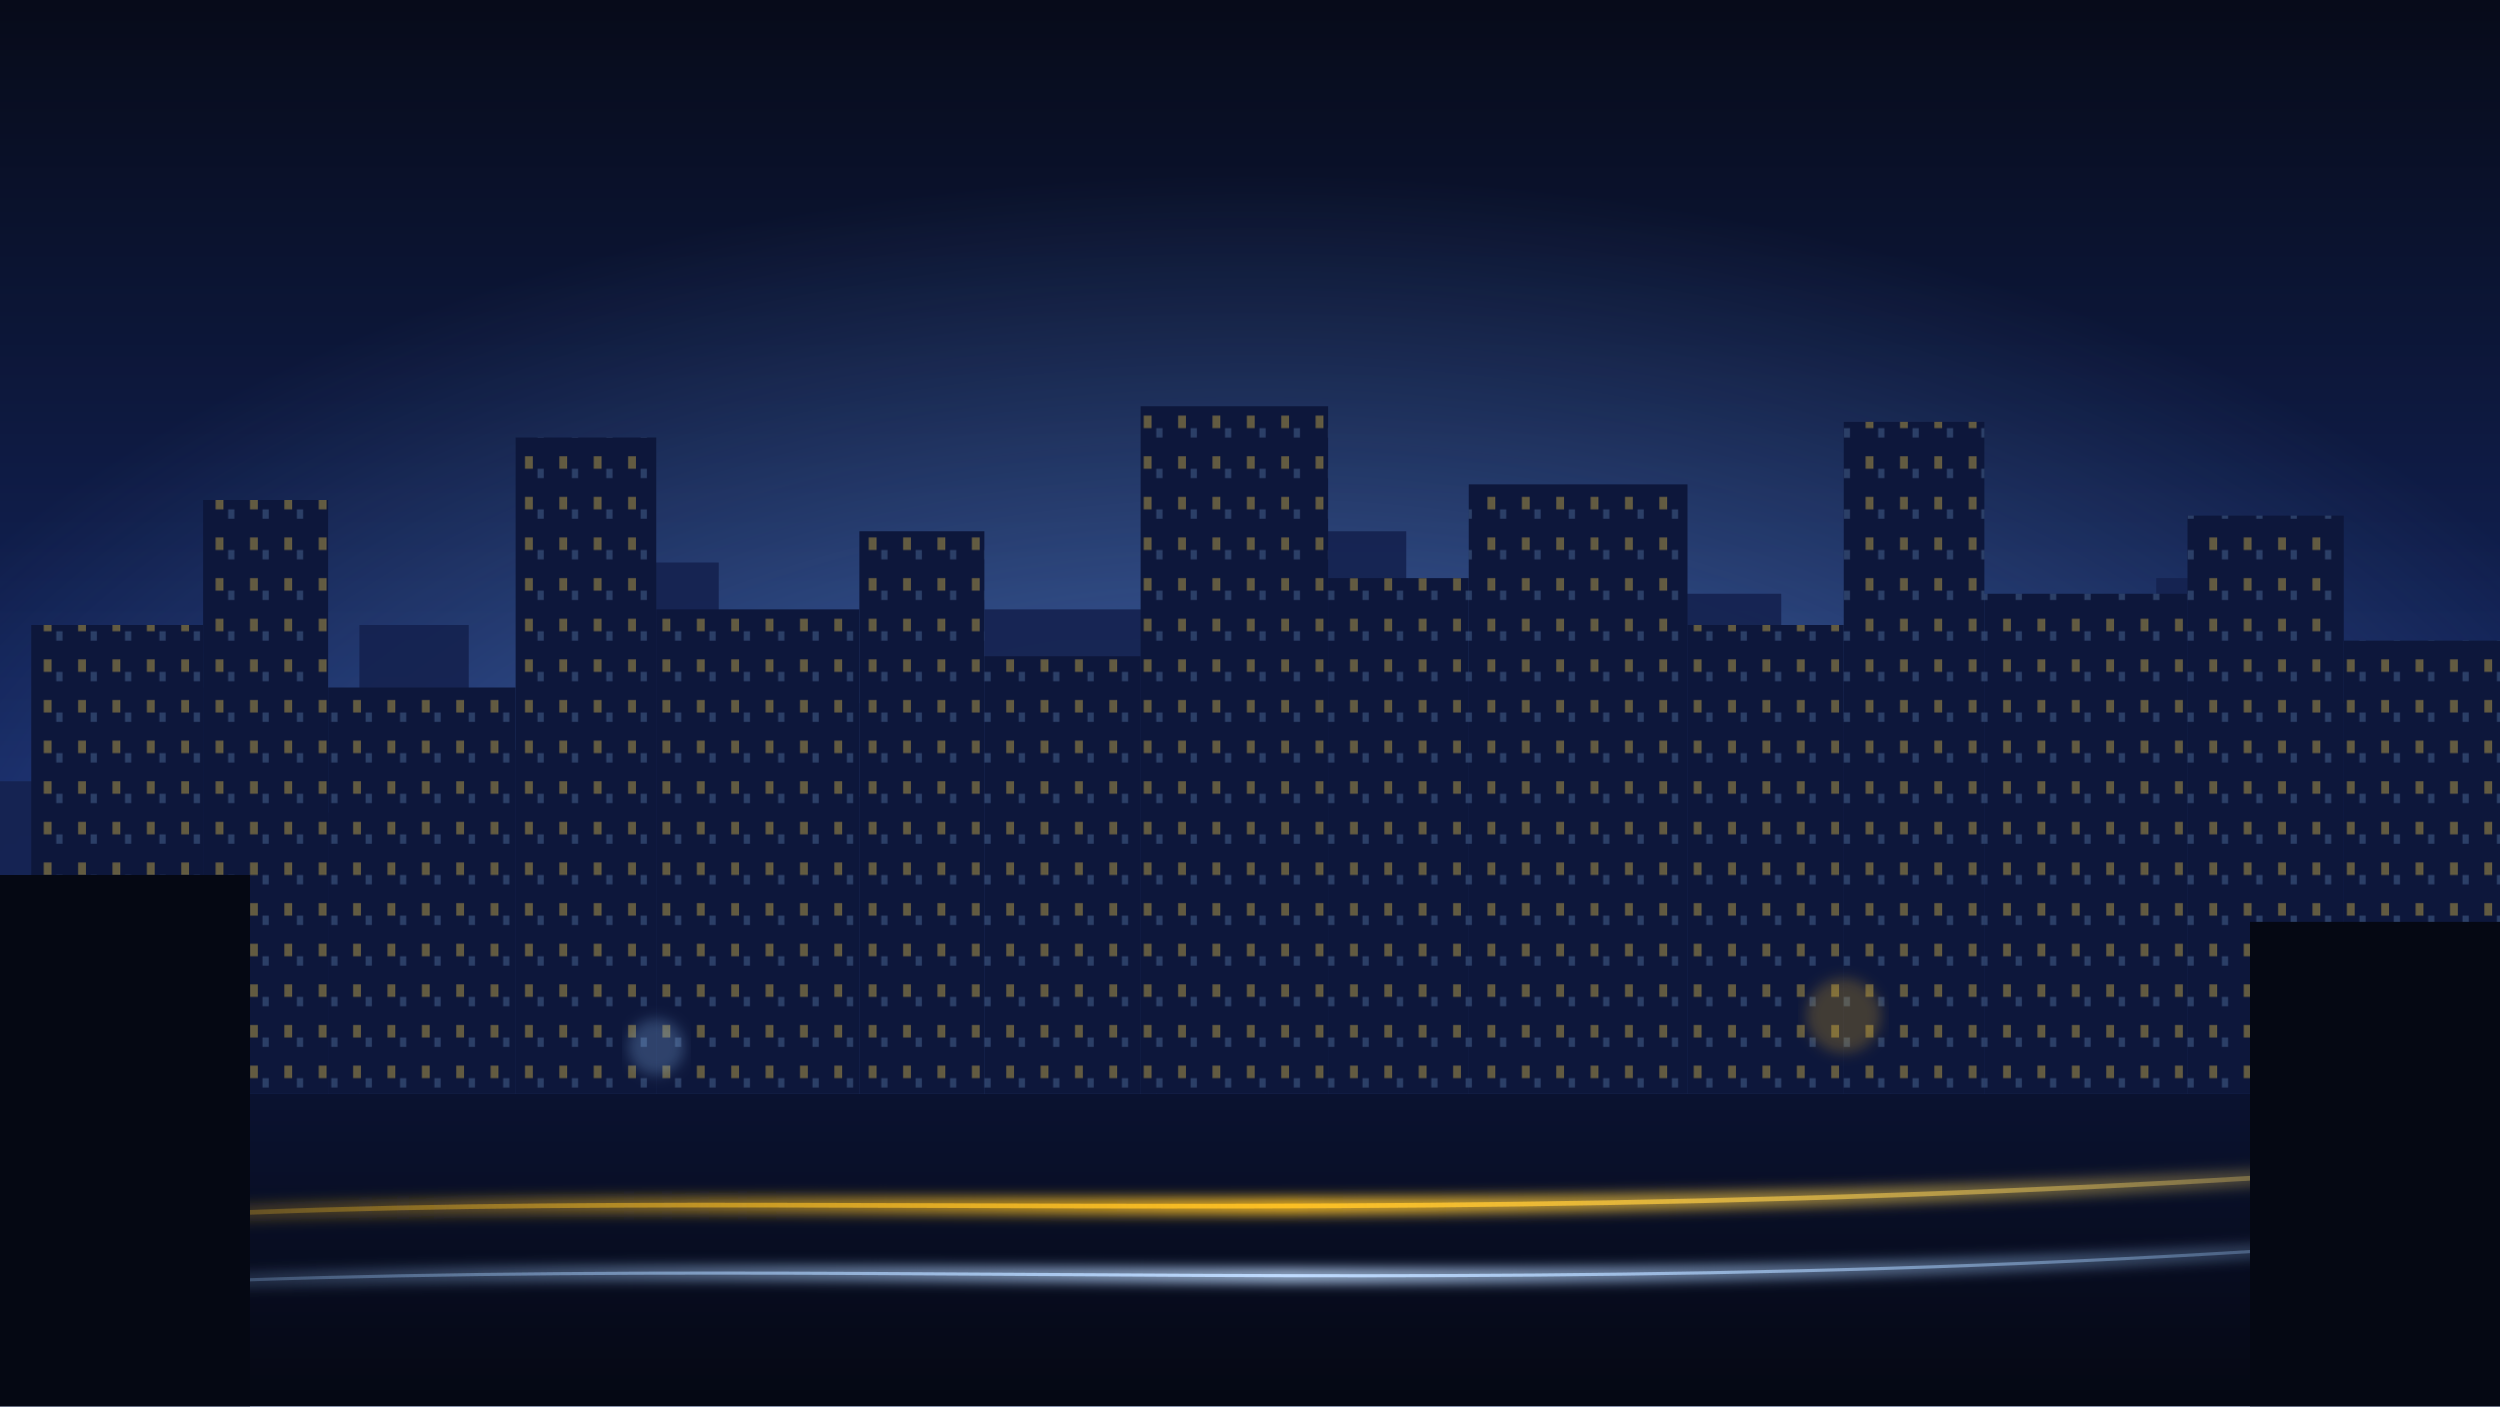
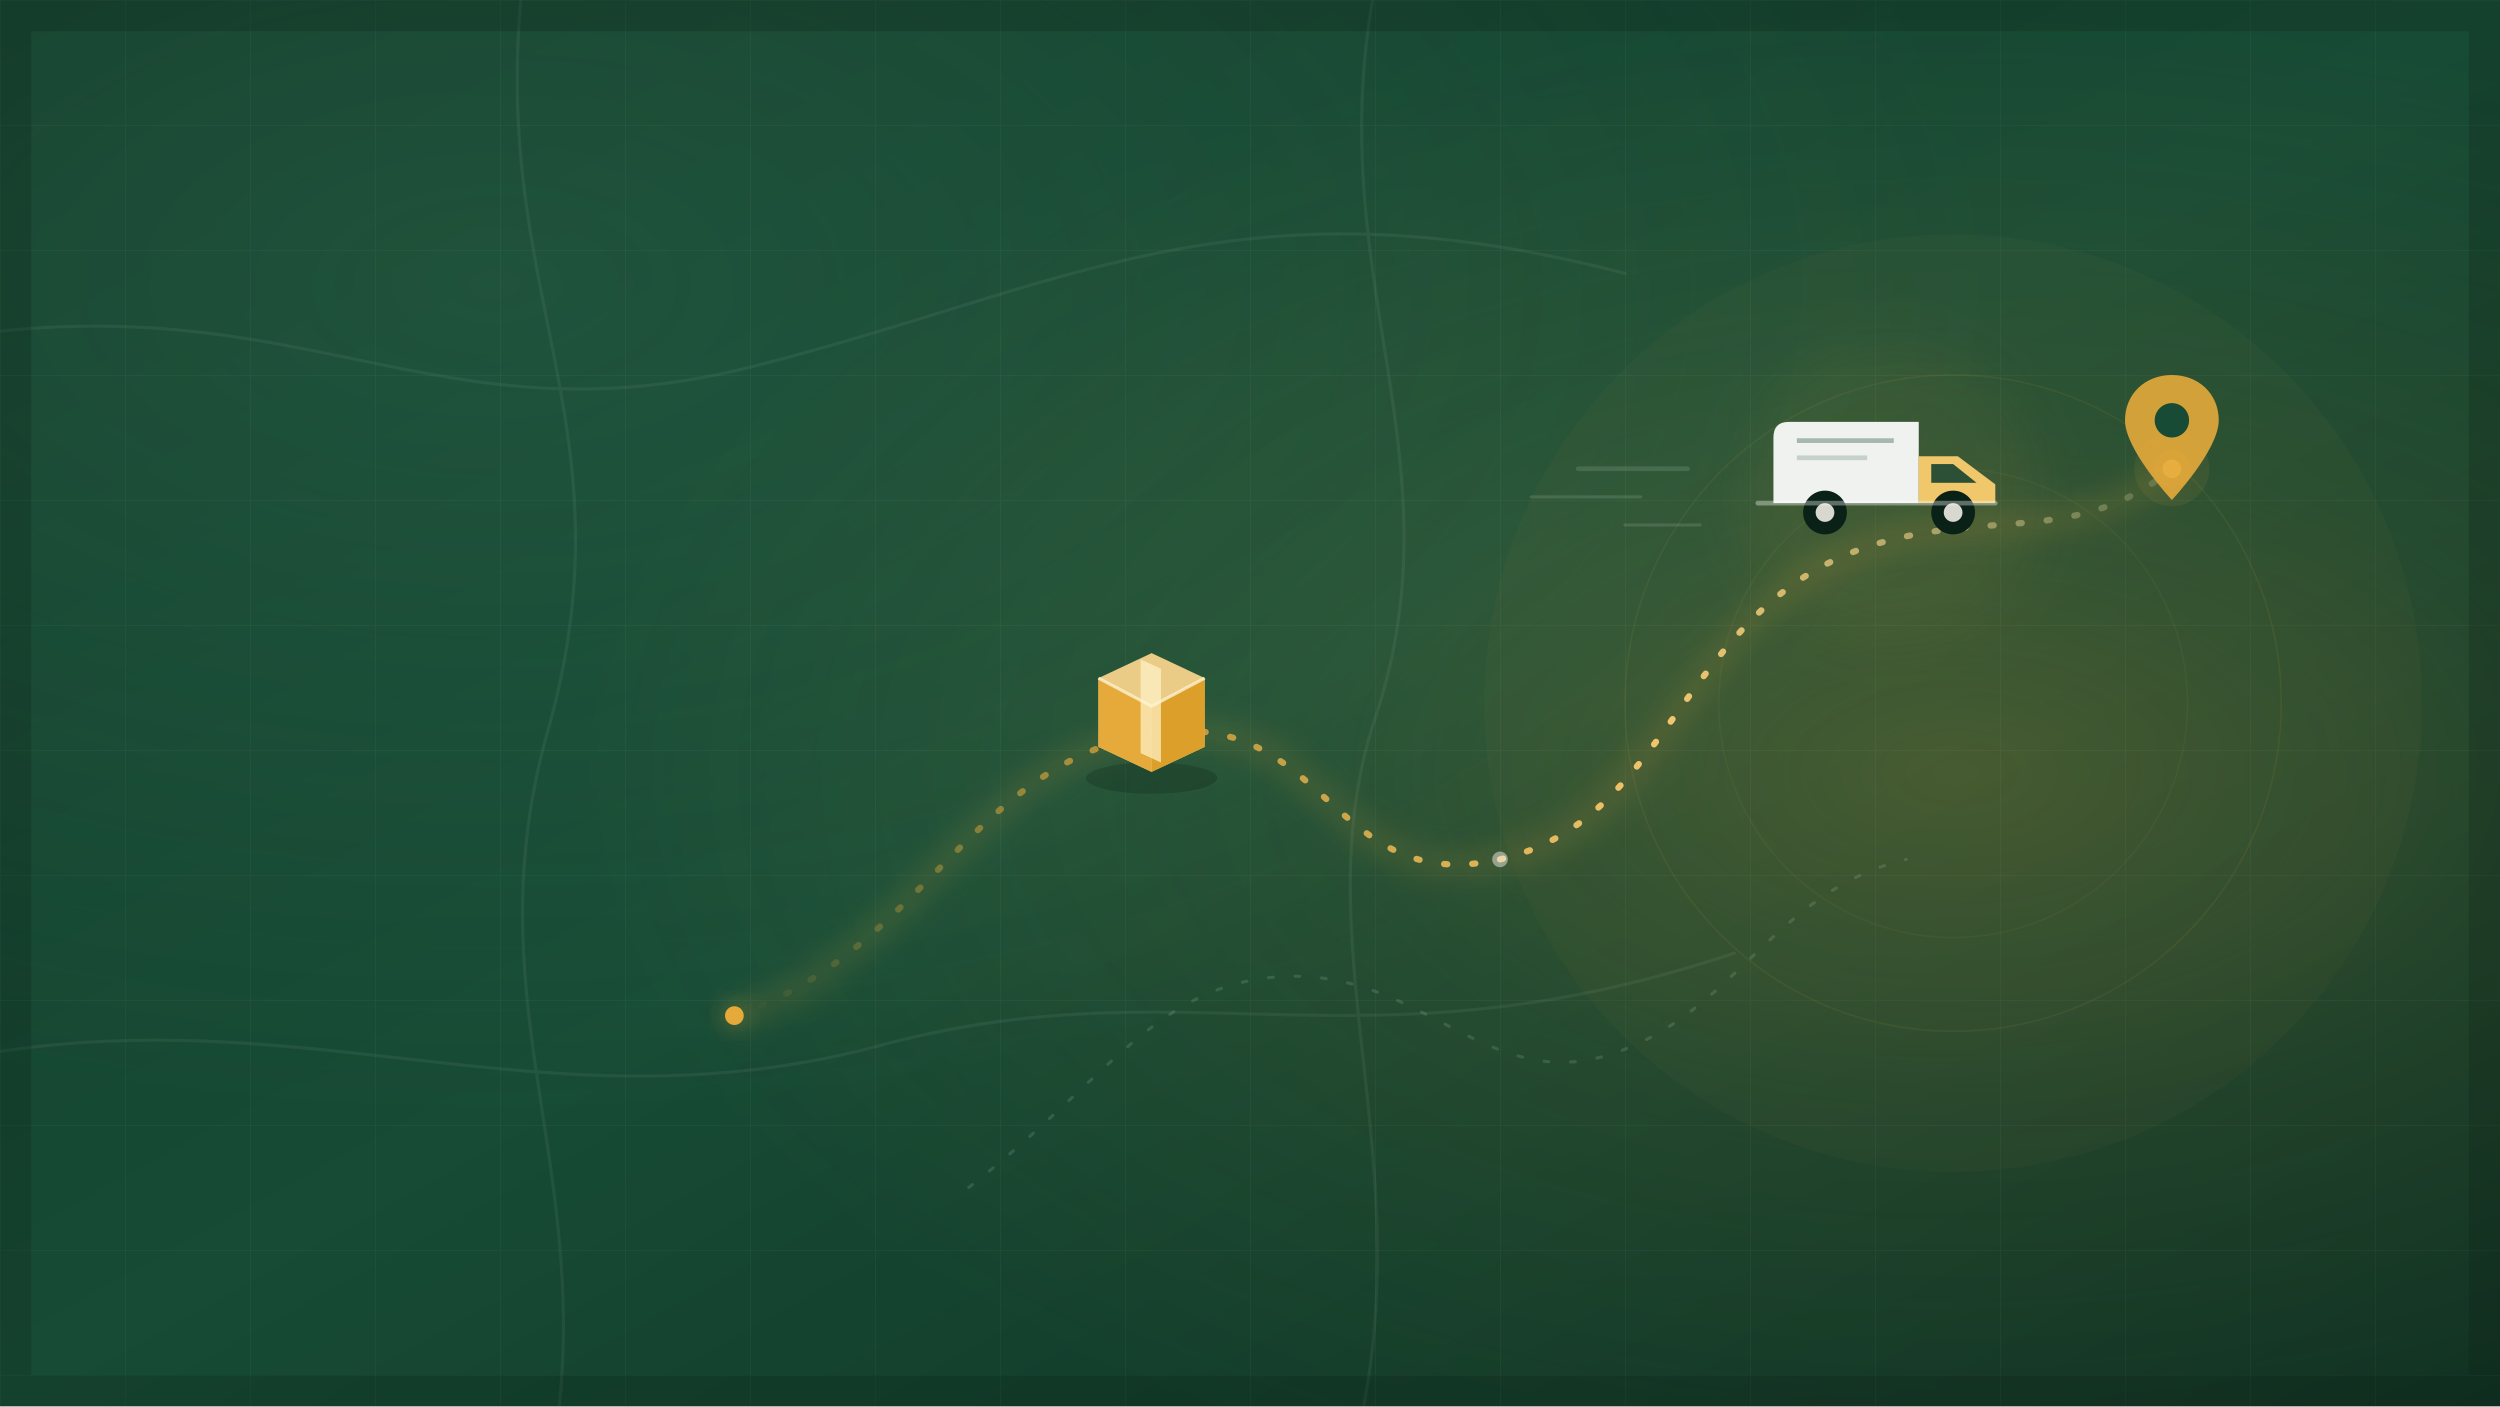
<svg xmlns="http://www.w3.org/2000/svg" viewBox="0 0 1600 900" preserveAspectRatio="xMidYMid slice">
  <defs>
-     <linearGradient id="sky" x1="0" y1="0" x2="0" y2="1">
-       <stop offset="0" stop-color="#070b1a" />
-       <stop offset=".55" stop-color="#13255f" />
-       <stop offset="1" stop-color="#2b4fb3" />
+     <linearGradient id="bg" x1="0" y1="0" x2="1" y2="1">
+       <stop offset="0" stop-color="#123d2b" />
+       <stop offset="0.5" stop-color="#174b35" />
+       <stop offset="1" stop-color="#0d3022" />
    </linearGradient>
-     <radialGradient id="glow" cx=".5" cy=".72" r=".6">
-       <stop offset="0" stop-color="#7cb4ff" stop-opacity=".55" />
-       <stop offset="1" stop-color="#7cb4ff" stop-opacity="0" />
+     <radialGradient id="amberGlow" cx="78%" cy="55%" r="55%">
+       <stop offset="0" stop-color="#e5aa3a" stop-opacity=".22" />
+       <stop offset=".45" stop-color="#e5aa3a" stop-opacity=".08" />
+       <stop offset="1" stop-color="#e5aa3a" stop-opacity="0" />
    </radialGradient>
-     <pattern id="windows" width="22" height="26" patternUnits="userSpaceOnUse">
-       <rect x="6" y="6" width="5" height="8" fill="#fcd34d" opacity=".55" />
-       <rect x="14" y="14" width="4" height="6" fill="#93c5fd" opacity=".35" />
+     <radialGradient id="greenGlow" cx="20%" cy="20%" r="60%">
+       <stop offset="0" stop-color="#5da77c" stop-opacity=".16" />
+       <stop offset="1" stop-color="#5da77c" stop-opacity="0" />
+     </radialGradient>
+     <linearGradient id="route" x1="0" y1="0" x2="1" y2="0">
+       <stop offset="0" stop-color="#e5aa3a" stop-opacity="0" />
+       <stop offset=".25" stop-color="#e5aa3a" stop-opacity=".7" />
+       <stop offset=".65" stop-color="#f2c66c" />
+       <stop offset="1" stop-color="#fff0bd" stop-opacity=".15" />
+     </linearGradient>
+     <pattern id="grid" width="80" height="80" patternUnits="userSpaceOnUse">
+       <path d="M80 0H0V80" fill="none" stroke="#ffffff" stroke-width="1" stroke-opacity=".045" />
    </pattern>
-     <linearGradient id="road" x1="0" y1="0" x2="0" y2="1">
-       <stop offset="0" stop-color="#0a1230" />
-       <stop offset="1" stop-color="#050813" />
-     </linearGradient>
-     <linearGradient id="trailA" x1="0" x2="1" y1="0" y2="0">
-       <stop offset="0" stop-color="#fbbf24" stop-opacity="0" />
-       <stop offset=".5" stop-color="#fbbf24" />
-       <stop offset="1" stop-color="#fde68a" stop-opacity="0" />
-     </linearGradient>
-     <linearGradient id="trailB" x1="0" x2="1" y1="0" y2="0">
-       <stop offset="0" stop-color="#93c5fd" stop-opacity="0" />
-       <stop offset=".5" stop-color="#bfdbfe" />
-       <stop offset="1" stop-color="#93c5fd" stop-opacity="0" />
-     </linearGradient>
-     <filter id="blur" x="-10%" y="-100%" width="120%" height="300%">
-       <feGaussianBlur stdDeviation="4" />
+     <filter id="blur" x="-30%" y="-30%" width="160%" height="160%">
+       <feGaussianBlur stdDeviation="18" />
    </filter>
-     <g id="mid">
-       <rect x="20" y="400" width="110" height="300" />
-       <rect x="130" y="320" width="80" height="380" />
-       <rect x="210" y="440" width="120" height="260" />
-       <rect x="330" y="280" width="90" height="420" />
-       <rect x="420" y="390" width="130" height="310" />
-       <rect x="550" y="340" width="80" height="360" />
-       <rect x="630" y="420" width="100" height="280" />
-       <rect x="730" y="260" width="120" height="440" />
-       <rect x="850" y="370" width="90" height="330" />
-       <rect x="940" y="310" width="140" height="390" />
-       <rect x="1080" y="400" width="100" height="300" />
-       <rect x="1180" y="270" width="90" height="430" />
-       <rect x="1270" y="380" width="130" height="320" />
-       <rect x="1400" y="330" width="100" height="370" />
-       <rect x="1500" y="410" width="100" height="290" />
-     </g>
+     <filter id="smallBlur" x="-30%" y="-30%" width="160%" height="160%">
+       <feGaussianBlur stdDeviation="6" />
+     </filter>
+     <filter id="routeGlow" x="-20%" y="-100%" width="140%" height="300%">
+       <feGaussianBlur stdDeviation="8" />
+     </filter>
  </defs>
-   <rect width="1600" height="900" fill="url(#sky)" />
-   <rect width="1600" height="900" fill="url(#glow)" />
-   <g fill="#14214f" opacity=".9">
-     <rect x="0" y="500" width="80" height="200" />
-     <rect x="80" y="440" width="60" height="260" />
-     <rect x="140" y="520" width="90" height="180" />
-     <rect x="230" y="400" width="70" height="300" />
-     <rect x="300" y="480" width="100" height="220" />
-     <rect x="400" y="360" width="60" height="340" />
-     <rect x="460" y="450" width="90" height="250" />
-     <rect x="550" y="510" width="80" height="190" />
-     <rect x="630" y="390" width="110" height="310" />
-     <rect x="740" y="470" width="70" height="230" />
-     <rect x="810" y="340" width="90" height="360" />
-     <rect x="900" y="430" width="60" height="270" />
-     <rect x="960" y="500" width="100" height="200" />
-     <rect x="1060" y="380" width="80" height="320" />
-     <rect x="1140" y="460" width="70" height="240" />
-     <rect x="1210" y="410" width="110" height="290" />
-     <rect x="1320" y="490" width="60" height="210" />
-     <rect x="1380" y="370" width="90" height="330" />
-     <rect x="1470" y="450" width="130" height="250" />
+   <rect width="1600" height="900" fill="url(#bg)" />
+   <rect width="1600" height="900" fill="url(#greenGlow)" />
+   <rect width="1600" height="900" fill="url(#amberGlow)" />
+   <rect width="1600" height="900" fill="url(#grid)" />
+   <circle cx="1250" cy="450" r="300" fill="#e5aa3a" opacity=".035" />
+   <circle cx="1250" cy="450" r="210" fill="none" stroke="#e5aa3a" stroke-width="1" opacity=".08" />
+   <circle cx="1250" cy="450" r="150" fill="none" stroke="#e5aa3a" stroke-width="1" opacity=".06" />
+   <g fill="none" stroke="#ffffff" stroke-width="2" stroke-linecap="round" opacity=".055">
+     <path d="M-100 230C180 160 260 290 480 235C680 185 790 110 1040 175" />
+     <path d="M-80 690C170 620 330 730 560 670C760 615 870 690 1110 610" />
+     <path d="M340 -50C300 180 410 260 350 470C300 650 390 760 350 950" />
+     <path d="M890 -50C830 160 940 280 880 460C830 610 920 760 860 950" />
  </g>
-   <use href="#mid" fill="#0d173b" />
-   <use href="#mid" fill="url(#windows)" opacity=".65" />
-   <rect y="700" width="1600" height="200" fill="url(#road)" />
-   <path d="M -50 790 C 400 745 900 805 1700 735" stroke="url(#trailA)" stroke-width="10" fill="none" filter="url(#blur)" />
-   <path d="M -50 790 C 400 745 900 805 1700 735" stroke="url(#trailA)" stroke-width="3" fill="none" />
-   <path d="M -50 830 C 500 790 1000 850 1700 780" stroke="url(#trailB)" stroke-width="8" fill="none" filter="url(#blur)" />
-   <path d="M -50 830 C 500 790 1000 850 1700 780" stroke="url(#trailB)" stroke-width="2" fill="none" />
-   <circle cx="1180" cy="650" r="24" fill="#fbbf24" opacity=".22" filter="url(#blur)" />
-   <circle cx="420" cy="670" r="18" fill="#93c5fd" opacity=".25" filter="url(#blur)" />
-   <g fill="#050813">
-     <rect x="-10" y="560" width="170" height="340" />
-     <rect x="1440" y="590" width="190" height="310" />
+   <path d="M470 650        C590 610 620 490 735 470        C850 450 850 575 960 550        C1070 525 1075 390 1195 350        C1270 325 1330 350 1390 300" fill="none" stroke="#e5aa3a" stroke-width="18" opacity=".12" filter="url(#routeGlow)" />
+   <path d="M470 650        C590 610 620 490 735 470        C850 450 850 575 960 550        C1070 525 1075 390 1195 350        C1270 325 1330 350 1390 300" fill="none" stroke="url(#route)" stroke-width="4" stroke-linecap="round" stroke-dasharray="2 16" />
+   <path d="M620 760        C710 690 740 630 820 625        C910 620 950 700 1030 675        C1110 650 1135 570 1220 550" fill="none" stroke="#ffffff" stroke-width="2" stroke-opacity=".12" stroke-dasharray="3 14" stroke-linecap="round" />
+   <circle cx="470" cy="650" r="10" fill="#e5aa3a" opacity=".18" filter="url(#smallBlur)" />
+   <circle cx="470" cy="650" r="6" fill="#e5aa3a" />
+   <circle cx="735" cy="470" r="5" fill="#ffffff" opacity=".55" />
+   <circle cx="960" cy="550" r="5" fill="#ffffff" opacity=".45" />
+   <circle cx="1390" cy="300" r="24" fill="#e5aa3a" opacity=".08" />
+   <circle cx="1390" cy="300" r="12" fill="#e5aa3a" opacity=".18" />
+   <circle cx="1390" cy="300" r="6" fill="#f3c96e" />
+   <g transform="translate(695 410)">
+     <ellipse cx="42" cy="88" rx="42" ry="10" fill="#000000" opacity=".16" />
+     <path d="M8 24L42 8L76 24V68L42 84L8 68V24Z" fill="#f4d28b" opacity=".95" />
+     <path d="M42 42L76 24V68L42 84V42Z" fill="#d99a20" opacity=".9" />
+     <path d="M8 24L42 42V84L8 68V24Z" fill="#e5aa3a" />
+     <path d="M35 12L48 18V78L35 72V12Z" fill="#fff2c7" opacity=".72" />
+     <path d="M8 24L42 42L76 24" fill="none" stroke="#fff4d2" stroke-width="2" opacity=".75" />
  </g>
+   <g transform="translate(1120 250)">
+     <circle cx="90" cy="65" r="95" fill="#e5aa3a" opacity=".07" filter="url(#blur)" />
+     <path d="M15 30          Q15 20 25 20          H108          V72          H15          Z" fill="#ffffff" opacity=".92" />
+     <path d="M108 42          H133          L157 60          V72          H108          Z" fill="#f1c76c" />
+     <path d="M116 47H130L145 59H116V47Z" fill="#16432f" opacity=".9" />
+     <path d="M30 32H92" stroke="#174b35" stroke-width="3" opacity=".35" />
+     <path d="M30 43H75" stroke="#174b35" stroke-width="3" opacity=".2" />
+     <circle cx="48" cy="78" r="14" fill="#0a2117" />
+     <circle cx="48" cy="78" r="6" fill="#d8d8d0" />
+     <circle cx="130" cy="78" r="14" fill="#0a2117" />
+     <circle cx="130" cy="78" r="6" fill="#d8d8d0" />
+     <path d="M5 72H157" stroke="#ffffff" stroke-width="3" stroke-linecap="round" opacity=".35" />
+   </g>
+   <g transform="translate(1350 240)">
+     <path d="M40 80          C40 80 10 48 10 29          C10 12 23 0 40 0          C57 0 70 12 70 29          C70 48 40 80 40 80Z" fill="#e5aa3a" opacity=".9" />
+     <circle cx="40" cy="29" r="11" fill="#174b35" />
+   </g>
+   <g stroke="#ffffff" stroke-linecap="round" opacity=".12">
+     <path d="M1010 300H1080" stroke-width="3" />
+     <path d="M980 318H1050" stroke-width="2" />
+     <path d="M1040 336H1088" stroke-width="2" />
+   </g>
+   <rect width="1600" height="900" fill="none" stroke="#071b12" stroke-width="40" opacity=".22" />
</svg>
